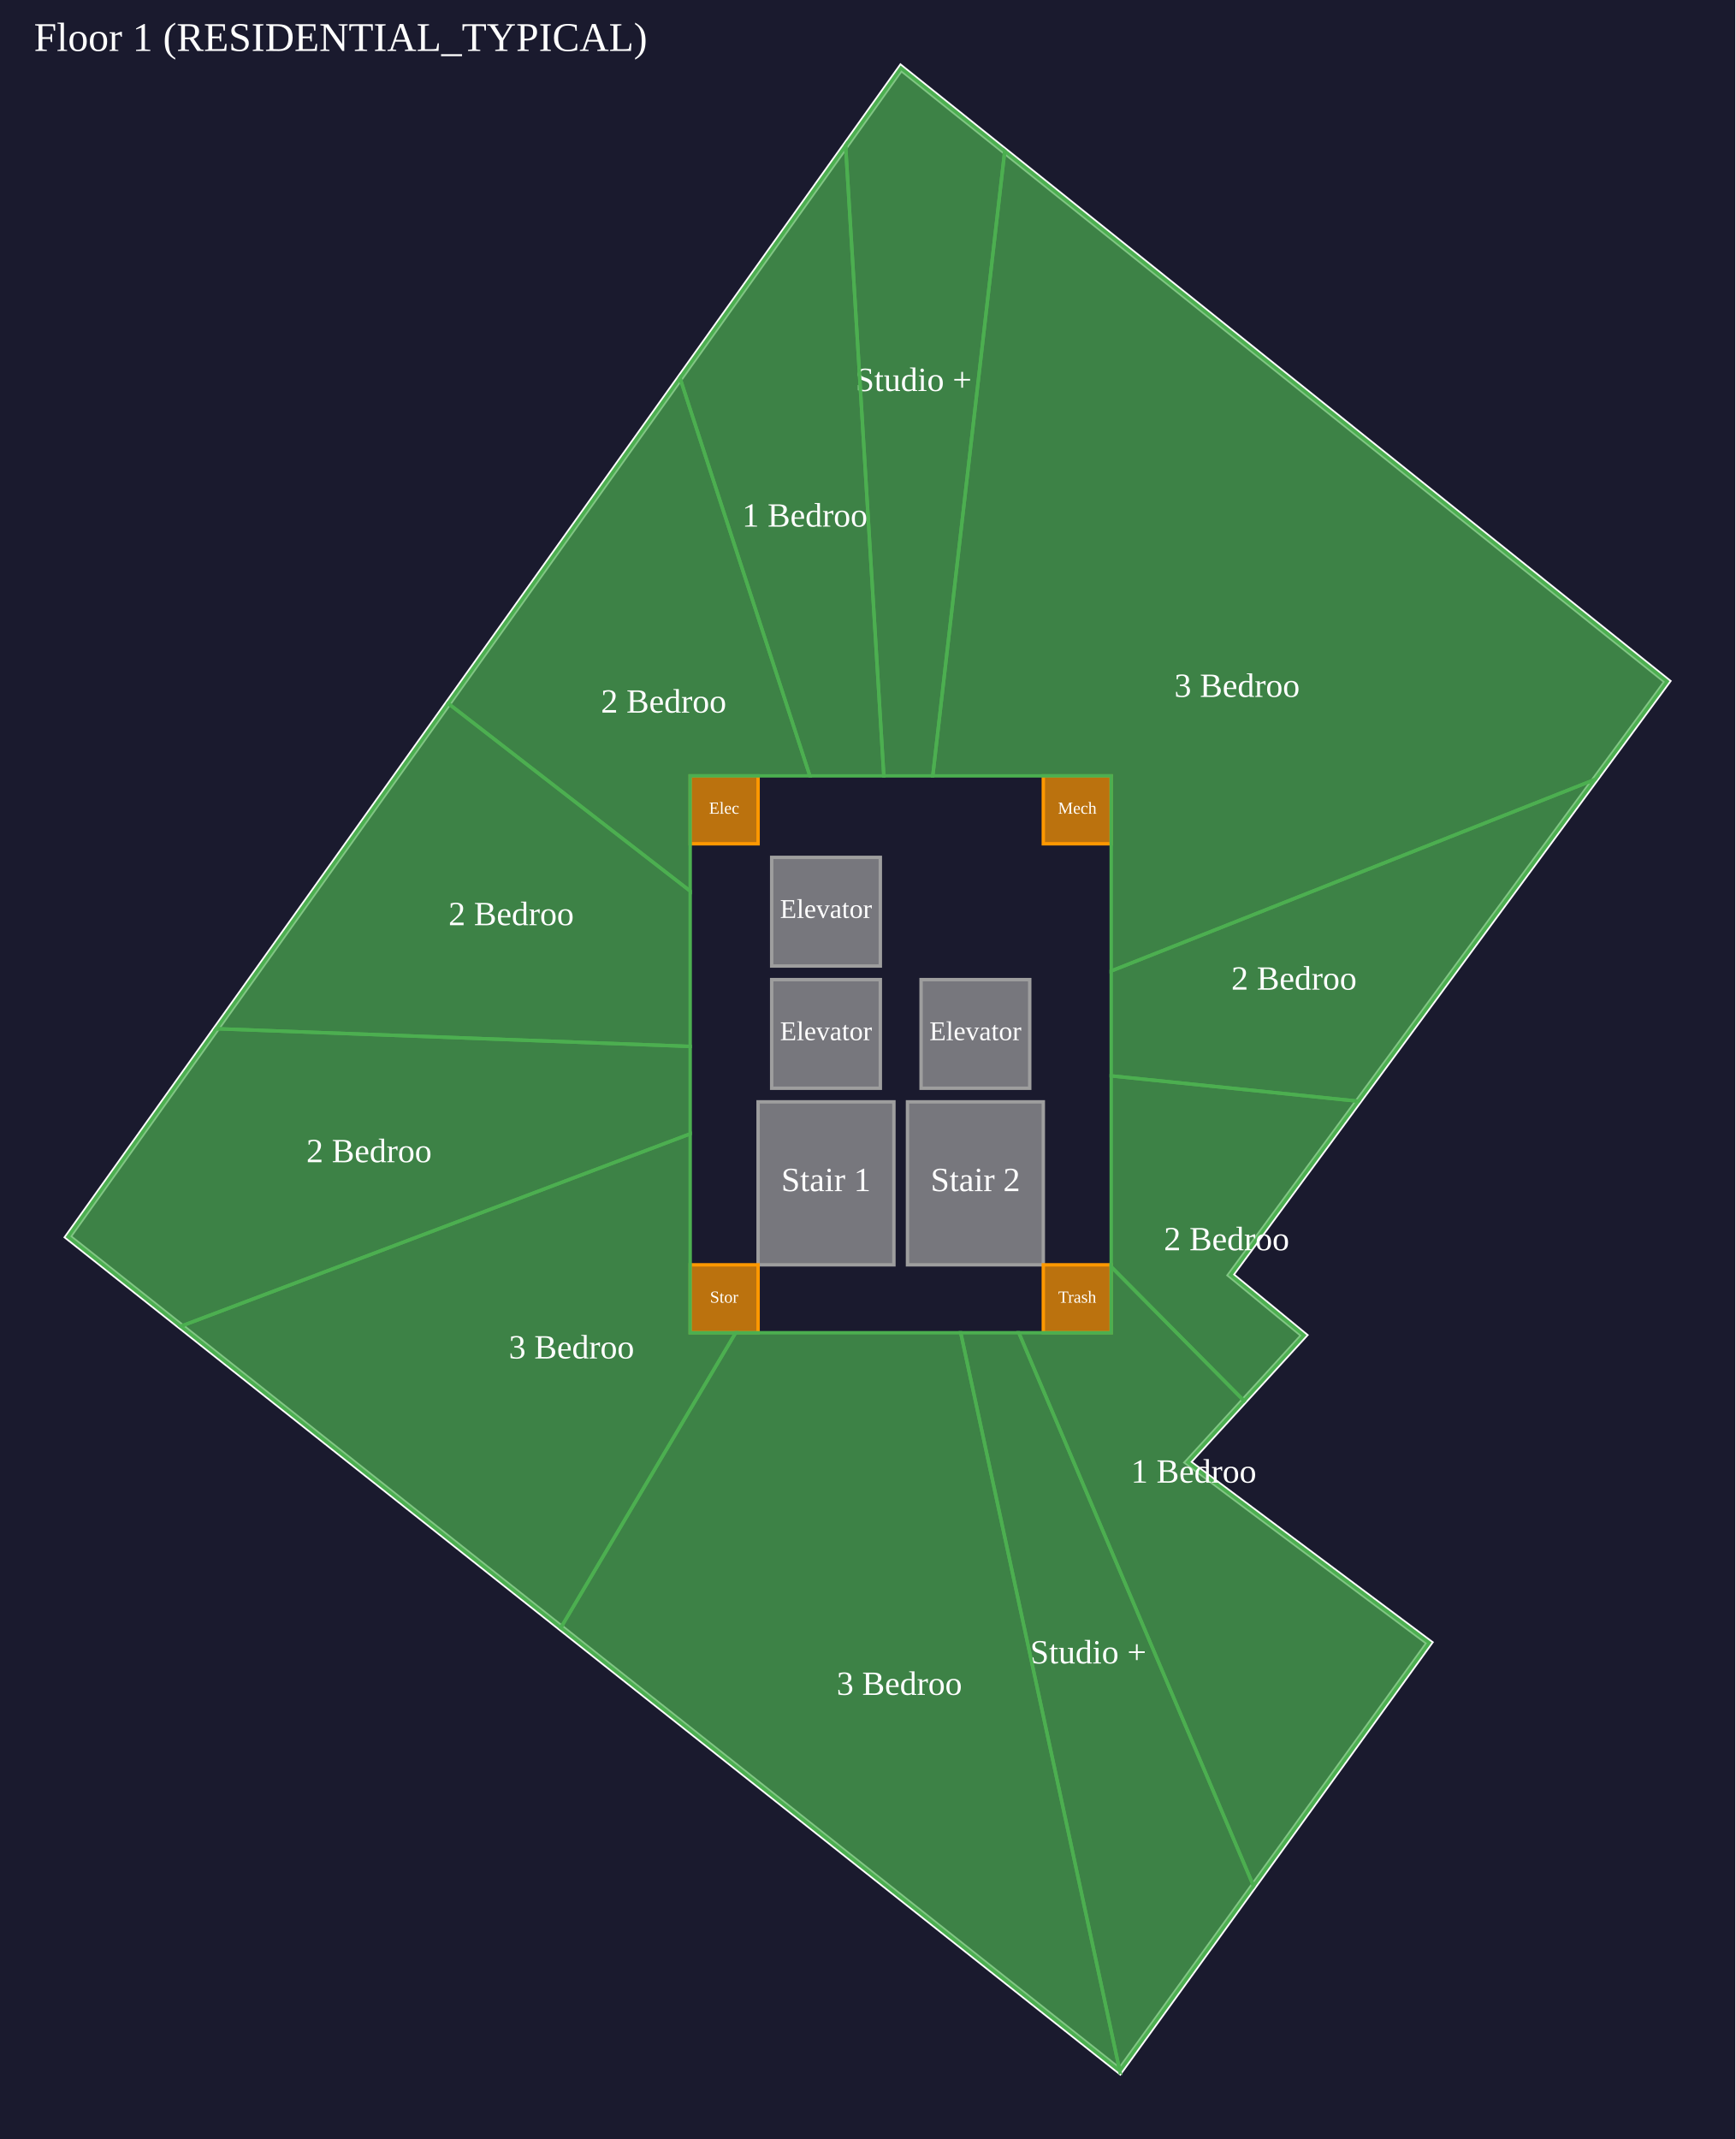
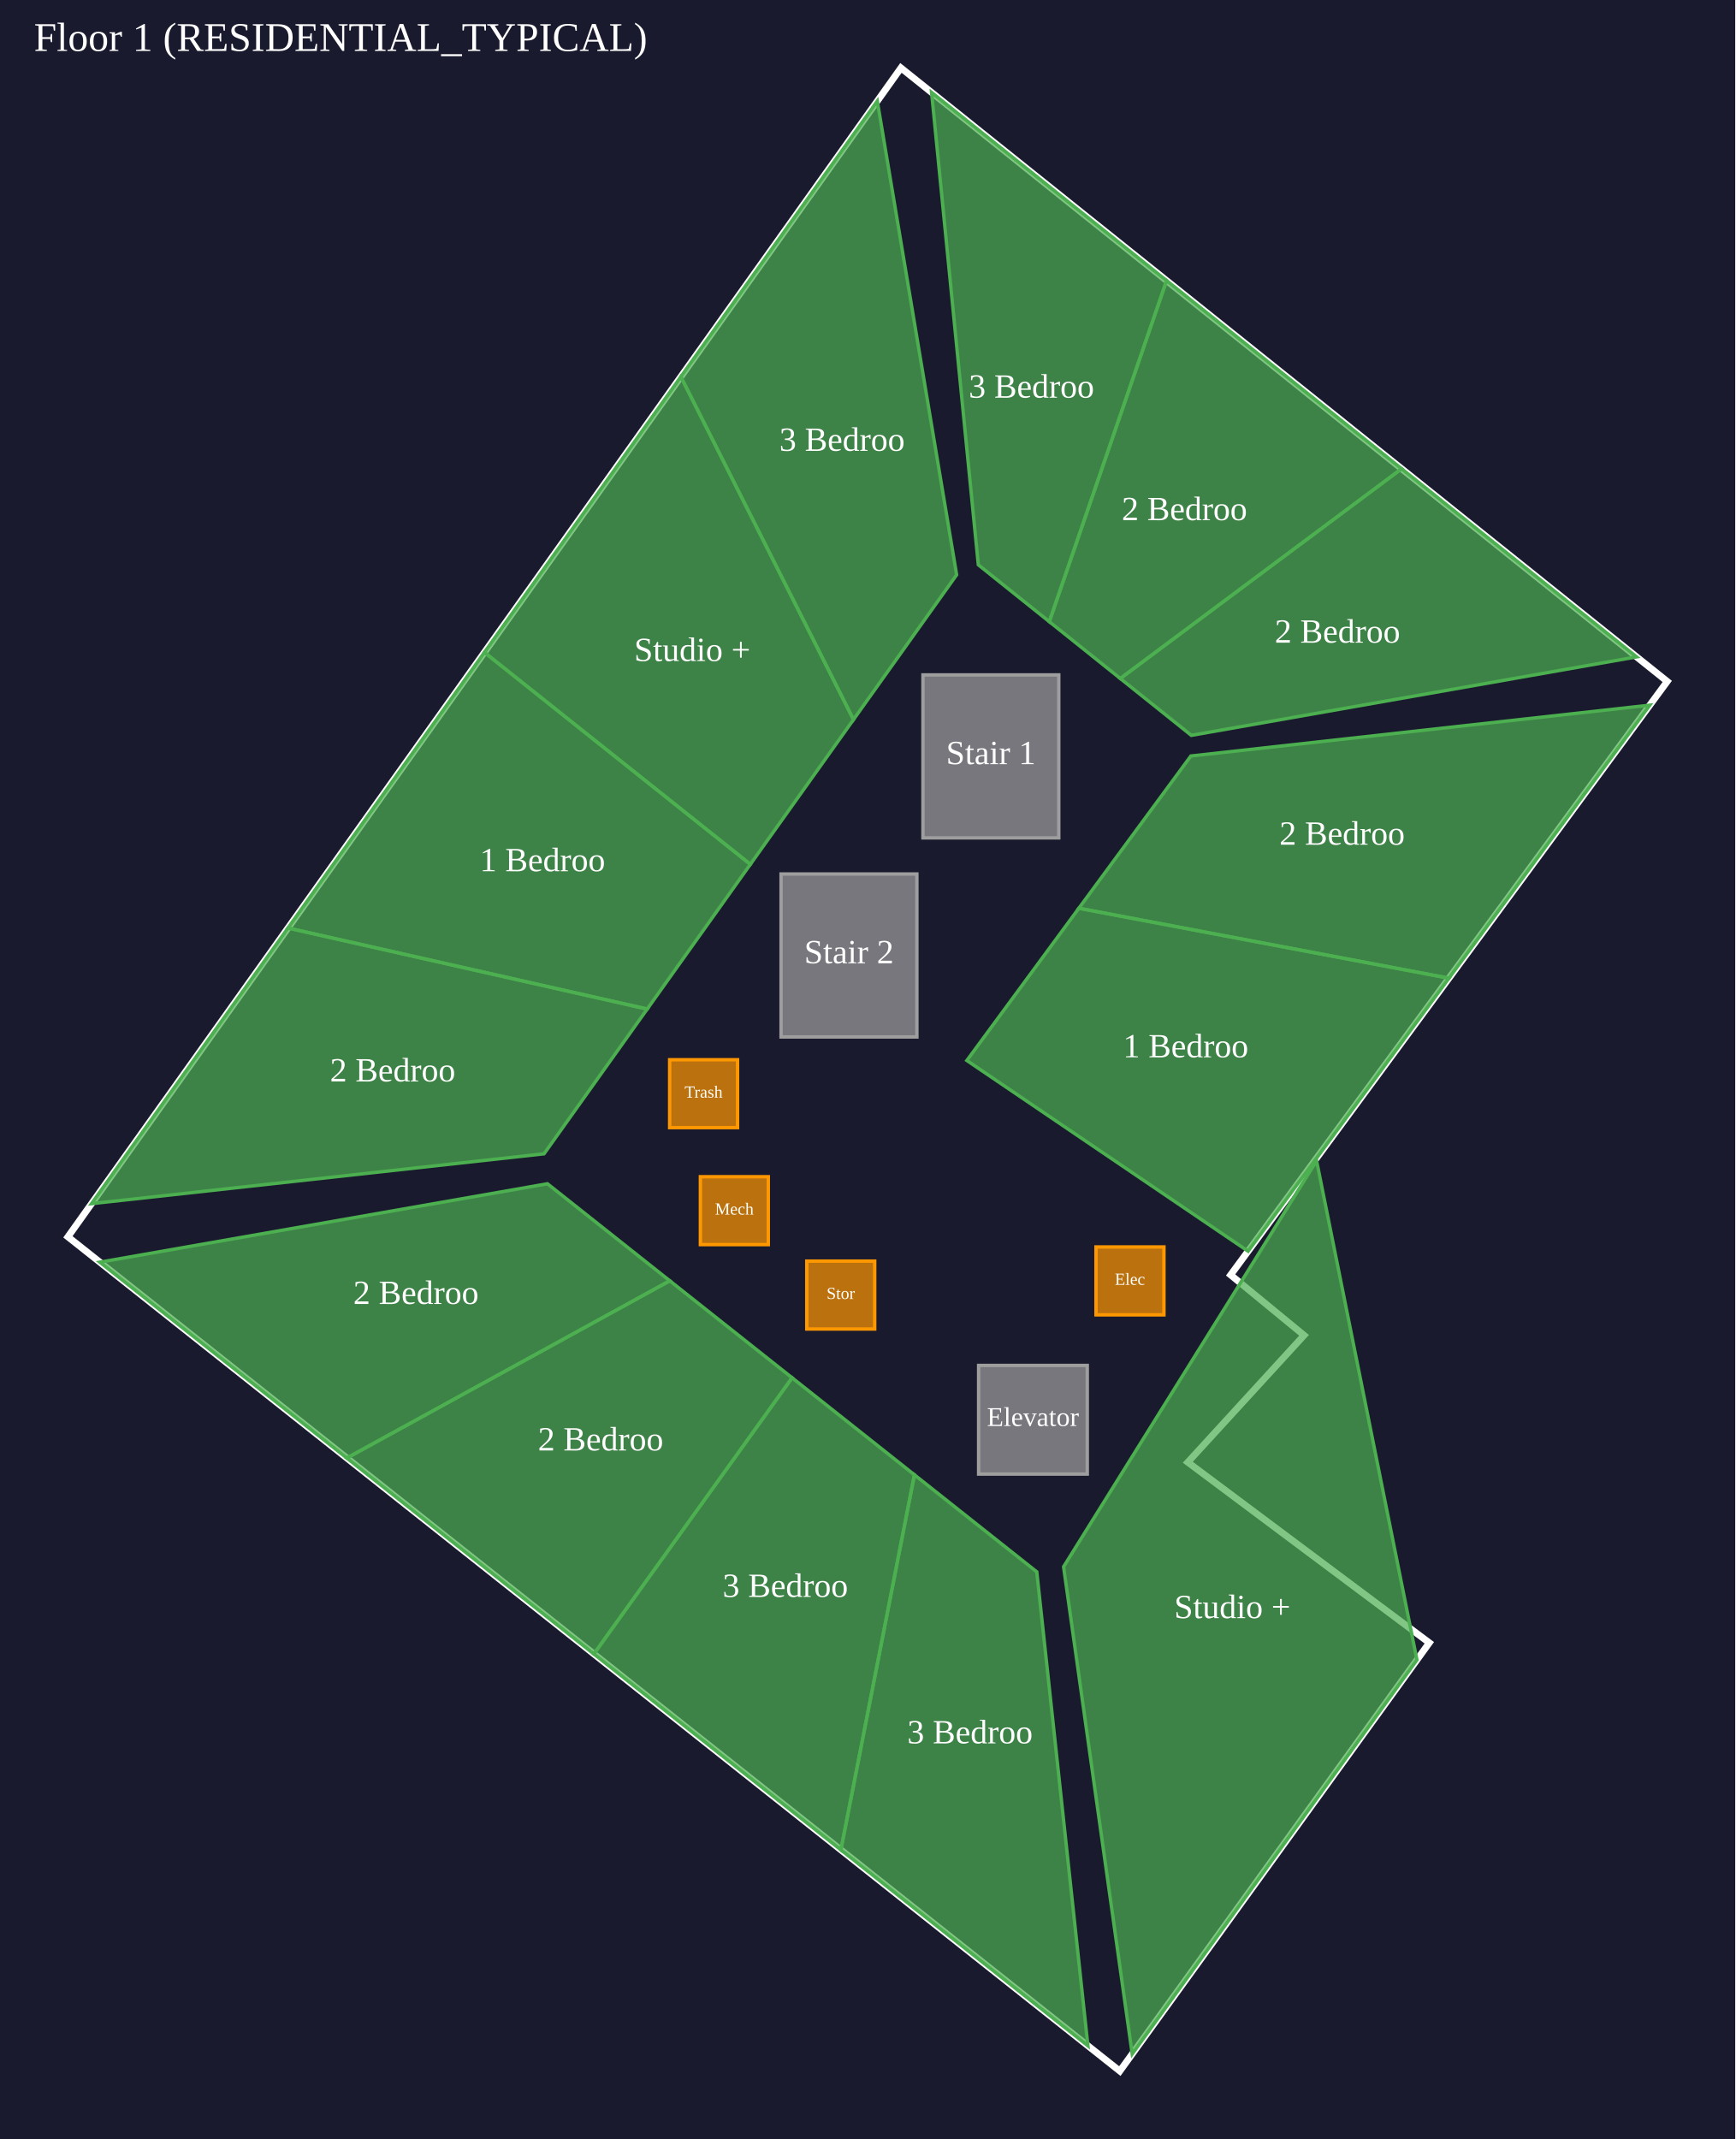
<svg xmlns="http://www.w3.org/2000/svg" width="511.031" height="629.964" viewBox="0 0 511.031 629.964">
  <rect width="100%" height="100%" fill="#1a1a2e" />
  <path d="M 329.809 609.964 L 420.954 483.816 L 349.826 430.649 L 384.063 393.263 L 362.44 375.485 L 491.031 200.688 L 265.342 20 L 20 364.266 Z" fill="none" stroke="#fff" stroke-width="2" />
-   <rect x="223.271" y="324.507" width="40" height="48" fill="#9E9E9E" fill-opacity="0.7" stroke="#9E9E9E" stroke-width="1" />
-   <text x="243.271" y="348.507" font-size="10" fill="white" text-anchor="middle" dominant-baseline="middle">Stair 1</text>
-   <rect x="267.271" y="324.507" width="40" height="48" fill="#9E9E9E" fill-opacity="0.7" stroke="#9E9E9E" stroke-width="1" />
-   <text x="287.271" y="348.507" font-size="10" fill="white" text-anchor="middle" dominant-baseline="middle">Stair 2</text>
-   <rect x="227.271" y="288.507" width="32" height="32" fill="#9E9E9E" fill-opacity="0.7" stroke="#9E9E9E" stroke-width="1" />
-   <text x="243.271" y="304.507" font-size="8" fill="white" text-anchor="middle" dominant-baseline="middle">Elevator</text>
-   <rect x="271.271" y="288.507" width="32" height="32" fill="#9E9E9E" fill-opacity="0.7" stroke="#9E9E9E" stroke-width="1" />
-   <text x="287.271" y="304.507" font-size="8" fill="white" text-anchor="middle" dominant-baseline="middle">Elevator</text>
-   <rect x="227.271" y="252.507" width="32" height="32" fill="#9E9E9E" fill-opacity="0.7" stroke="#9E9E9E" stroke-width="1" />
-   <text x="243.271" y="268.507" font-size="8" fill="white" text-anchor="middle" dominant-baseline="middle">Elevator</text>
-   <rect x="307.271" y="372.507" width="20" height="20" fill="#FF9800" fill-opacity="0.7" stroke="#FF9800" stroke-width="1" />
-   <text x="317.271" y="382.507" font-size="5" fill="white" text-anchor="middle" dominant-baseline="middle">Trash</text>
-   <rect x="307.271" y="228.507" width="20" height="20" fill="#FF9800" fill-opacity="0.7" stroke="#FF9800" stroke-width="1" />
-   <text x="317.271" y="238.507" font-size="5" fill="white" text-anchor="middle" dominant-baseline="middle">Mech</text>
-   <rect x="203.271" y="372.507" width="20" height="20" fill="#FF9800" fill-opacity="0.7" stroke="#FF9800" stroke-width="1" />
-   <text x="213.271" y="382.507" font-size="5" fill="white" text-anchor="middle" dominant-baseline="middle">Stor</text>
-   <rect x="203.271" y="228.507" width="20" height="20" fill="#FF9800" fill-opacity="0.7" stroke="#FF9800" stroke-width="1" />
-   <text x="213.271" y="238.507" font-size="5" fill="white" text-anchor="middle" dominant-baseline="middle">Elec</text>
-   <polygon points="329.809,609.964 369.188,555.461 300.058,392.507 282.943,392.507" fill="#4CAF50" fill-opacity="0.7" stroke="#4CAF50" stroke-width="1" />
-   <text x="320.5" y="487.61" font-size="10" fill="white" text-anchor="middle" dominant-baseline="middle">Studio +</text>
-   <polygon points="369.188,555.461 420.954,483.816 349.826,430.649 366.391,412.56 327.271,373.079 327.271,392.507 300.058,392.507" fill="#4CAF50" fill-opacity="0.7" stroke="#4CAF50" stroke-width="1" />
-   <text x="351.566" y="434.368" font-size="10" fill="white" text-anchor="middle" dominant-baseline="middle">1 Bedroo</text>
-   <polygon points="366.391,412.56 384.063,393.263 362.44,375.485 400.075,324.326 327.271,316.863 327.271,373.079" fill="#4CAF50" fill-opacity="0.7" stroke="#4CAF50" stroke-width="1" />
-   <text x="361.252" y="365.929" font-size="10" fill="white" text-anchor="middle" dominant-baseline="middle">2 Bedroo</text>
-   <polygon points="400.075,324.326 469.804,229.542 327.271,285.964 327.271,316.863" fill="#4CAF50" fill-opacity="0.7" stroke="#4CAF50" stroke-width="1" />
-   <text x="381.105" y="289.174" font-size="10" fill="white" text-anchor="middle" dominant-baseline="middle">2 Bedroo</text>
-   <polygon points="469.804,229.542 491.031,200.688 295.91,44.473 274.715,228.507 327.271,228.507 327.271,285.964" fill="#4CAF50" fill-opacity="0.7" stroke="#4CAF50" stroke-width="1" />
-   <text x="364.334" y="202.947" font-size="10" fill="white" text-anchor="middle" dominant-baseline="middle">3 Bedroo</text>
-   <polygon points="295.91,44.473 265.342,20 249.045,42.869 260.3,228.507 274.715,228.507" fill="#4CAF50" fill-opacity="0.7" stroke="#4CAF50" stroke-width="1" />
-   <text x="269.062" y="112.871" font-size="10" fill="white" text-anchor="middle" dominant-baseline="middle">Studio +</text>
-   <polygon points="249.045,42.869 200.265,111.316 238.511,228.507 260.3,228.507" fill="#4CAF50" fill-opacity="0.7" stroke="#4CAF50" stroke-width="1" />
-   <text x="237.03" y="152.799" font-size="10" fill="white" text-anchor="middle" dominant-baseline="middle">1 Bedroo</text>
-   <polygon points="200.265,111.316 131.975,207.142 203.271,262.429 203.271,228.507 238.511,228.507" fill="#4CAF50" fill-opacity="0.7" stroke="#4CAF50" stroke-width="1" />
-   <text x="195.459" y="207.58" font-size="10" fill="white" text-anchor="middle" dominant-baseline="middle">2 Bedroo</text>
-   <polygon points="131.975,207.142 63.684,302.968 203.271,308.188 203.271,262.429" fill="#4CAF50" fill-opacity="0.7" stroke="#4CAF50" stroke-width="1" />
-   <text x="150.55" y="270.182" font-size="10" fill="white" text-anchor="middle" dominant-baseline="middle">2 Bedroo</text>
-   <polygon points="63.684,302.968 20,364.266 53.22,390.612 203.271,333.928 203.271,308.188" fill="#4CAF50" fill-opacity="0.7" stroke="#4CAF50" stroke-width="1" />
-   <text x="108.689" y="339.992" font-size="10" fill="white" text-anchor="middle" dominant-baseline="middle">2 Bedroo</text>
-   <polygon points="53.22,390.612 165.173,479.397 216.671,392.507 203.271,392.507 203.271,333.928" fill="#4CAF50" fill-opacity="0.7" stroke="#4CAF50" stroke-width="1" />
-   <text x="168.321" y="397.79" font-size="10" fill="white" text-anchor="middle" dominant-baseline="middle">3 Bedroo</text>
-   <polygon points="165.173,479.397 329.809,609.964 329.809,609.964 282.943,392.507 216.671,392.507" fill="#4CAF50" fill-opacity="0.7" stroke="#4CAF50" stroke-width="1" />
-   <text x="264.881" y="496.868" font-size="10" fill="white" text-anchor="middle" dominant-baseline="middle">3 Bedroo</text>
+   <polygon points="333.455,604.918 417.308,488.862 387.753,341.87 313.242,461.428" fill="#4CAF50" fill-opacity="0.7" stroke="#4CAF50" stroke-width="1" />
+   <text x="362.94" y="474.269" font-size="10" fill="white" text-anchor="middle" dominant-baseline="middle">Studio +</text>
+   <polygon points="367.583,368.493 426.735,288.086 317.741,267.491 284.757,312.328" fill="#4CAF50" fill-opacity="0.7" stroke="#4CAF50" stroke-width="1" />
+   <text x="349.204" y="309.099" font-size="10" fill="white" text-anchor="middle" dominant-baseline="middle">1 Bedroo</text>
+   <polygon points="426.735,288.086 485.887,207.68 350.726,222.654 317.741,267.491" fill="#4CAF50" fill-opacity="0.7" stroke="#4CAF50" stroke-width="1" />
+   <text x="395.272" y="246.478" font-size="10" fill="white" text-anchor="middle" dominant-baseline="middle">2 Bedroo</text>
+   <polygon points="482.003,193.46 412.792,138.049 329.954,199.829 350.866,216.572" fill="#4CAF50" fill-opacity="0.7" stroke="#4CAF50" stroke-width="1" />
+   <text x="393.904" y="186.978" font-size="10" fill="white" text-anchor="middle" dominant-baseline="middle">2 Bedroo</text>
+   <polygon points="412.792,138.049 343.581,82.638 309.042,183.086 329.954,199.829" fill="#4CAF50" fill-opacity="0.7" stroke="#4CAF50" stroke-width="1" />
+   <text x="348.842" y="150.901" font-size="10" fill="white" text-anchor="middle" dominant-baseline="middle">2 Bedroo</text>
+   <polygon points="343.581,82.638 274.369,27.228 288.129,166.344 309.042,183.086" fill="#4CAF50" fill-opacity="0.7" stroke="#4CAF50" stroke-width="1" />
+   <text x="303.78" y="114.824" font-size="10" fill="white" text-anchor="middle" dominant-baseline="middle">3 Bedroo</text>
+   <polygon points="258.378,29.772 200.524,110.953 251.364,211.921 281.744,169.292" fill="#4CAF50" fill-opacity="0.7" stroke="#4CAF50" stroke-width="1" />
+   <text x="248.003" y="130.485" font-size="10" fill="white" text-anchor="middle" dominant-baseline="middle">3 Bedroo</text>
+   <polygon points="200.524,110.953 142.671,192.133 220.984,254.551 251.364,211.921" fill="#4CAF50" fill-opacity="0.7" stroke="#4CAF50" stroke-width="1" />
+   <text x="203.886" y="192.39" font-size="10" fill="white" text-anchor="middle" dominant-baseline="middle">Studio +</text>
+   <polygon points="142.671,192.133 84.818,273.313 190.604,297.181 220.984,254.551" fill="#4CAF50" fill-opacity="0.7" stroke="#4CAF50" stroke-width="1" />
+   <text x="159.769" y="254.295" font-size="10" fill="white" text-anchor="middle" dominant-baseline="middle">1 Bedroo</text>
+   <polygon points="84.818,273.313 26.964,354.494 160.224,339.81 190.604,297.181" fill="#4CAF50" fill-opacity="0.7" stroke="#4CAF50" stroke-width="1" />
+   <text x="115.652" y="316.199" font-size="10" fill="white" text-anchor="middle" dominant-baseline="middle">2 Bedroo</text>
+   <polygon points="29.402,371.723 102.153,429.419 197.254,377.209 161.223,348.635" fill="#4CAF50" fill-opacity="0.7" stroke="#4CAF50" stroke-width="1" />
+   <text x="122.508" y="381.746" font-size="10" fill="white" text-anchor="middle" dominant-baseline="middle">2 Bedroo</text>
+   <polygon points="102.153,429.419 174.904,487.115 233.285,405.784 197.254,377.209" fill="#4CAF50" fill-opacity="0.7" stroke="#4CAF50" stroke-width="1" />
+   <text x="176.899" y="424.882" font-size="10" fill="white" text-anchor="middle" dominant-baseline="middle">2 Bedroo</text>
+   <polygon points="174.904,487.115 247.656,544.811 269.316,434.359 233.285,405.784" fill="#4CAF50" fill-opacity="0.7" stroke="#4CAF50" stroke-width="1" />
+   <text x="231.29" y="468.017" font-size="10" fill="white" text-anchor="middle" dominant-baseline="middle">3 Bedroo</text>
+   <polygon points="247.656,544.811 320.407,602.507 305.346,462.933 269.316,434.359" fill="#4CAF50" fill-opacity="0.7" stroke="#4CAF50" stroke-width="1" />
+   <text x="285.681" y="511.153" font-size="10" fill="white" text-anchor="middle" dominant-baseline="middle">3 Bedroo</text>
+   <rect x="271.822" y="198.766" width="40" height="48" fill="#9E9E9E" fill-opacity="0.7" stroke="#9E9E9E" stroke-width="1" />
+   <text x="291.822" y="222.766" font-size="10" fill="white" text-anchor="middle" dominant-baseline="middle">Stair 1</text>
+   <rect x="230.036" y="257.4" width="40" height="48" fill="#9E9E9E" fill-opacity="0.7" stroke="#9E9E9E" stroke-width="1" />
+   <text x="250.036" y="281.4" font-size="10" fill="white" text-anchor="middle" dominant-baseline="middle">Stair 2</text>
+   <rect x="288.218" y="402.137" width="32" height="32" fill="#9E9E9E" fill-opacity="0.7" stroke="#9E9E9E" stroke-width="1" />
+   <text x="304.218" y="418.137" font-size="8" fill="white" text-anchor="middle" dominant-baseline="middle">Elevator</text>
+   <rect x="197.221" y="312.109" width="20" height="20" fill="#FF9800" fill-opacity="0.7" stroke="#FF9800" stroke-width="1" />
+   <text x="207.221" y="322.109" font-size="5" fill="white" text-anchor="middle" dominant-baseline="middle">Trash</text>
+   <rect x="206.275" y="346.558" width="20" height="20" fill="#FF9800" fill-opacity="0.7" stroke="#FF9800" stroke-width="1" />
+   <text x="216.275" y="356.558" font-size="5" fill="white" text-anchor="middle" dominant-baseline="middle">Mech</text>
+   <rect x="237.616" y="371.413" width="20" height="20" fill="#FF9800" fill-opacity="0.7" stroke="#FF9800" stroke-width="1" />
+   <text x="247.616" y="381.413" font-size="5" fill="white" text-anchor="middle" dominant-baseline="middle">Stor</text>
+   <rect x="322.793" y="367.242" width="20" height="20" fill="#FF9800" fill-opacity="0.7" stroke="#FF9800" stroke-width="1" />
+   <text x="332.793" y="377.242" font-size="5" fill="white" text-anchor="middle" dominant-baseline="middle">Elec</text>
  <text x="10" y="15" font-size="12" fill="white">Floor 1 (RESIDENTIAL_TYPICAL)</text>
</svg>
